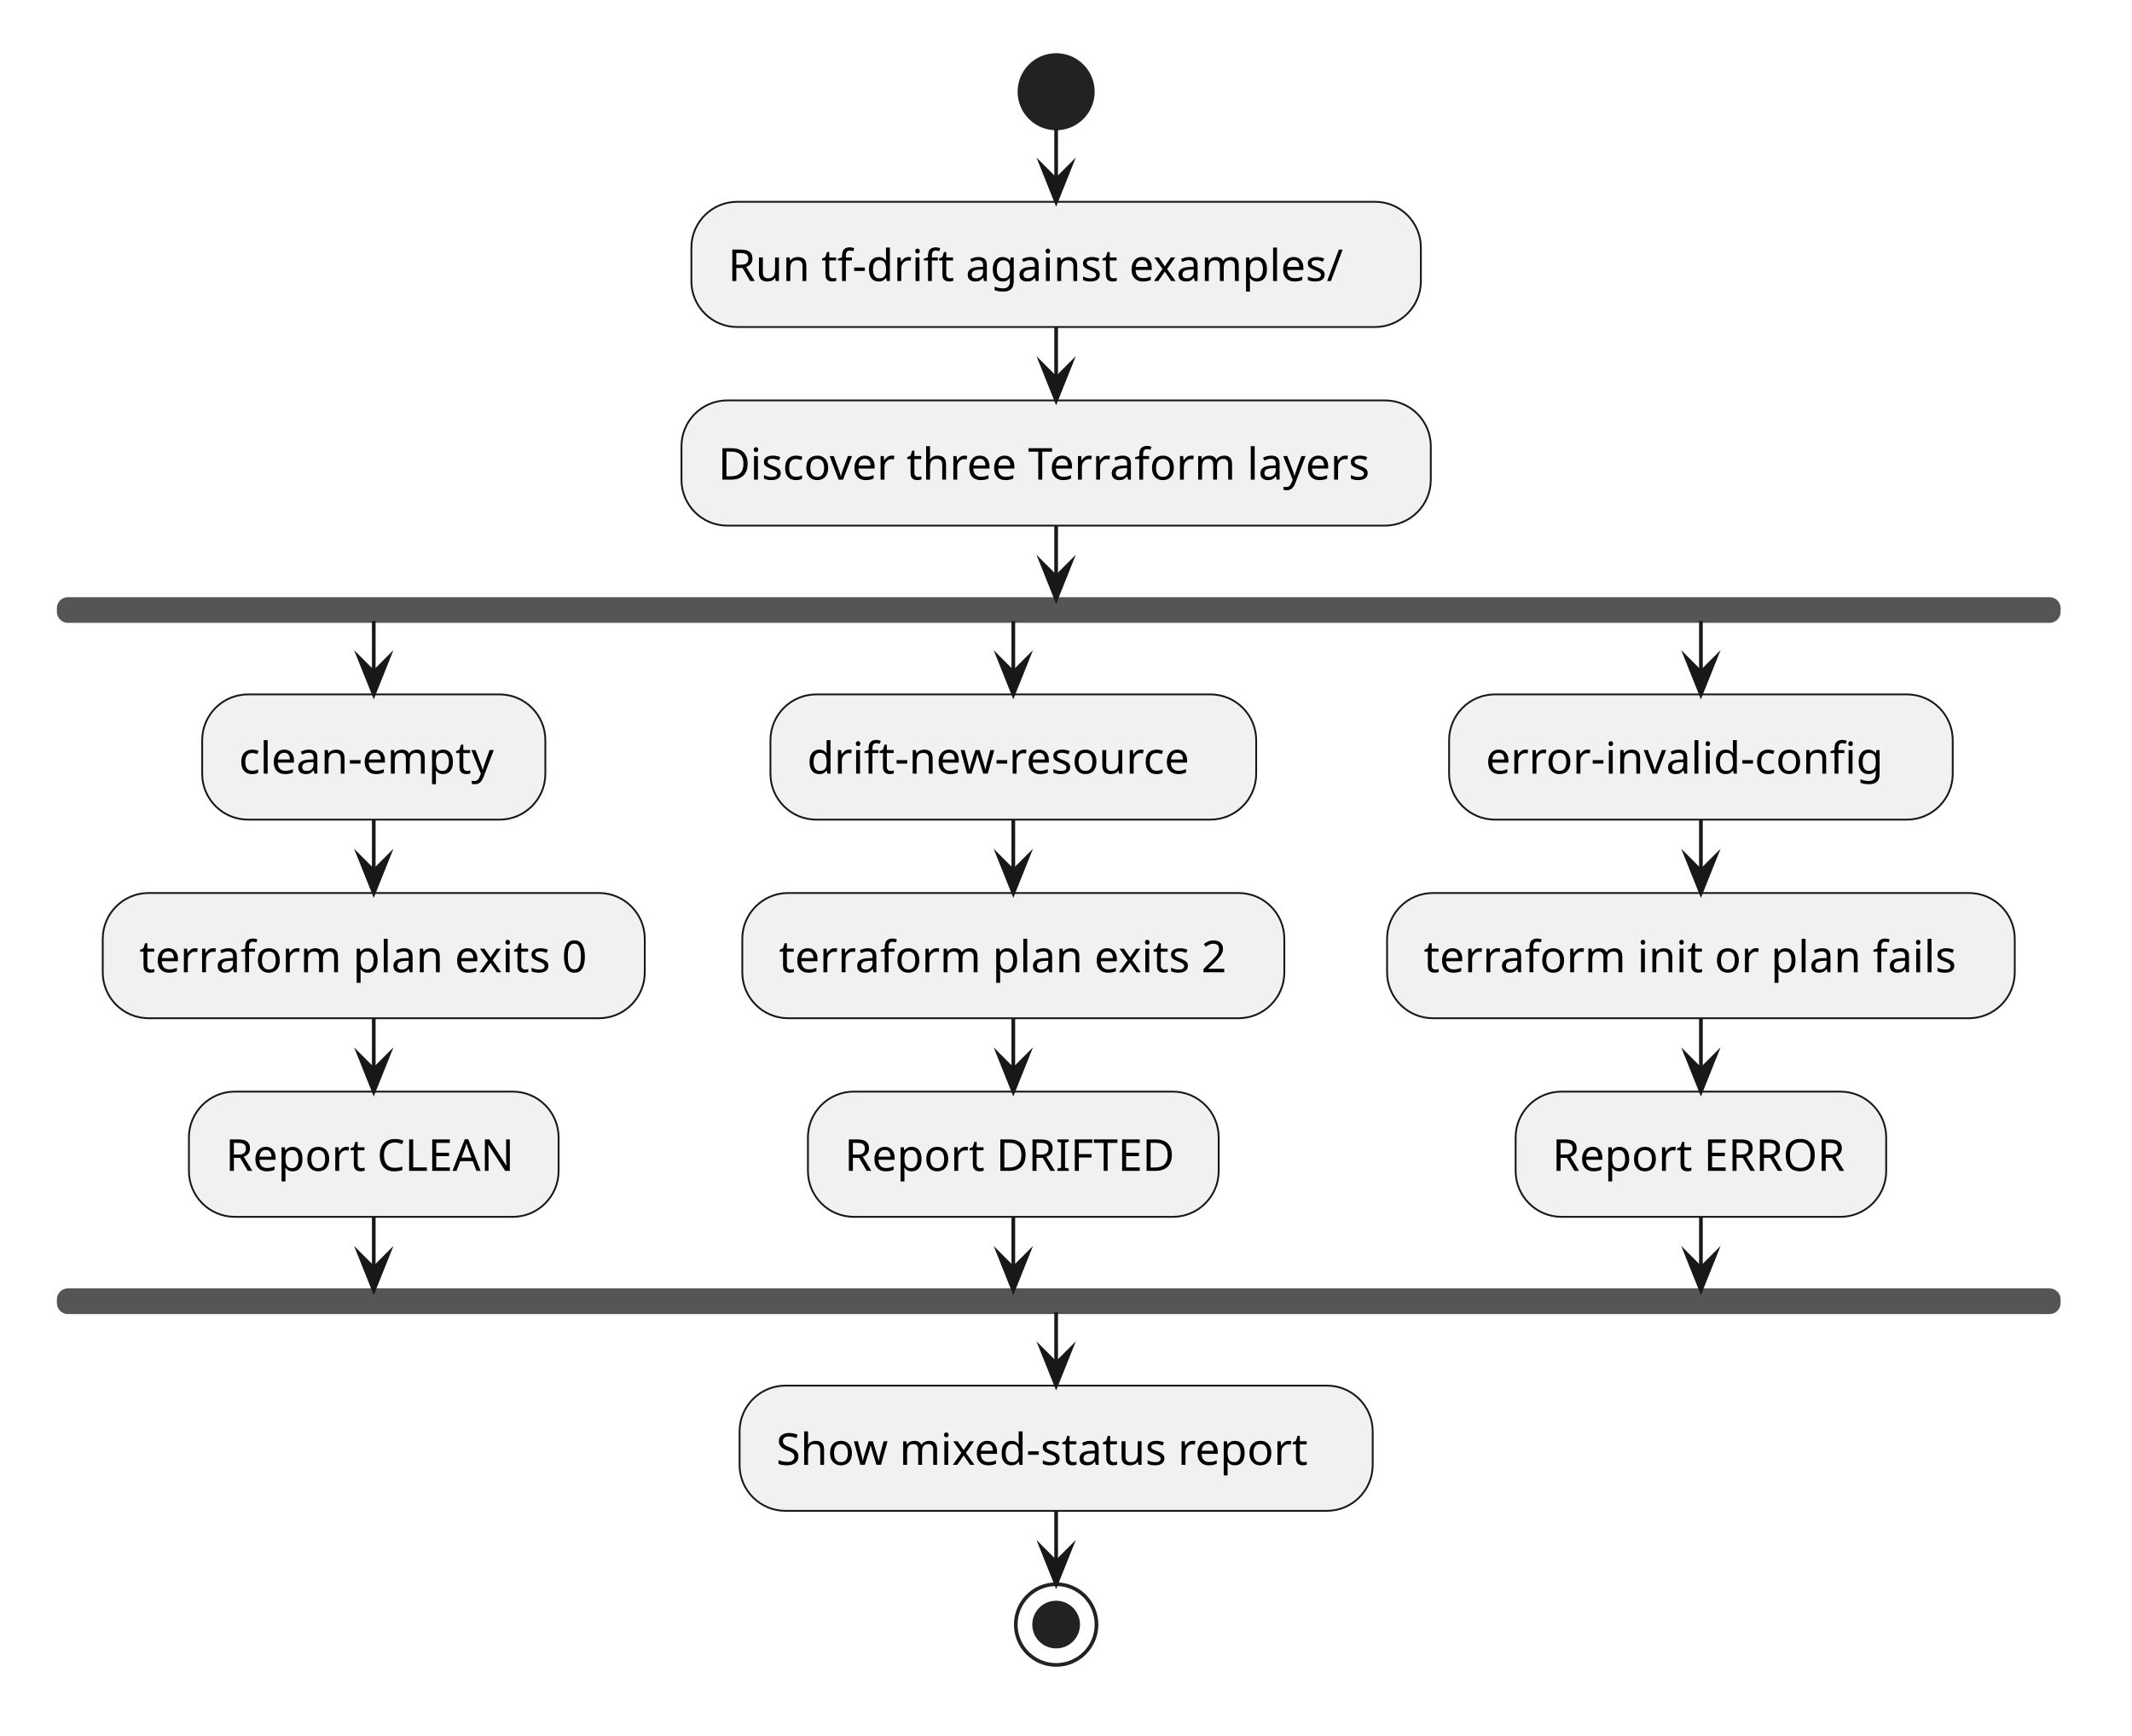
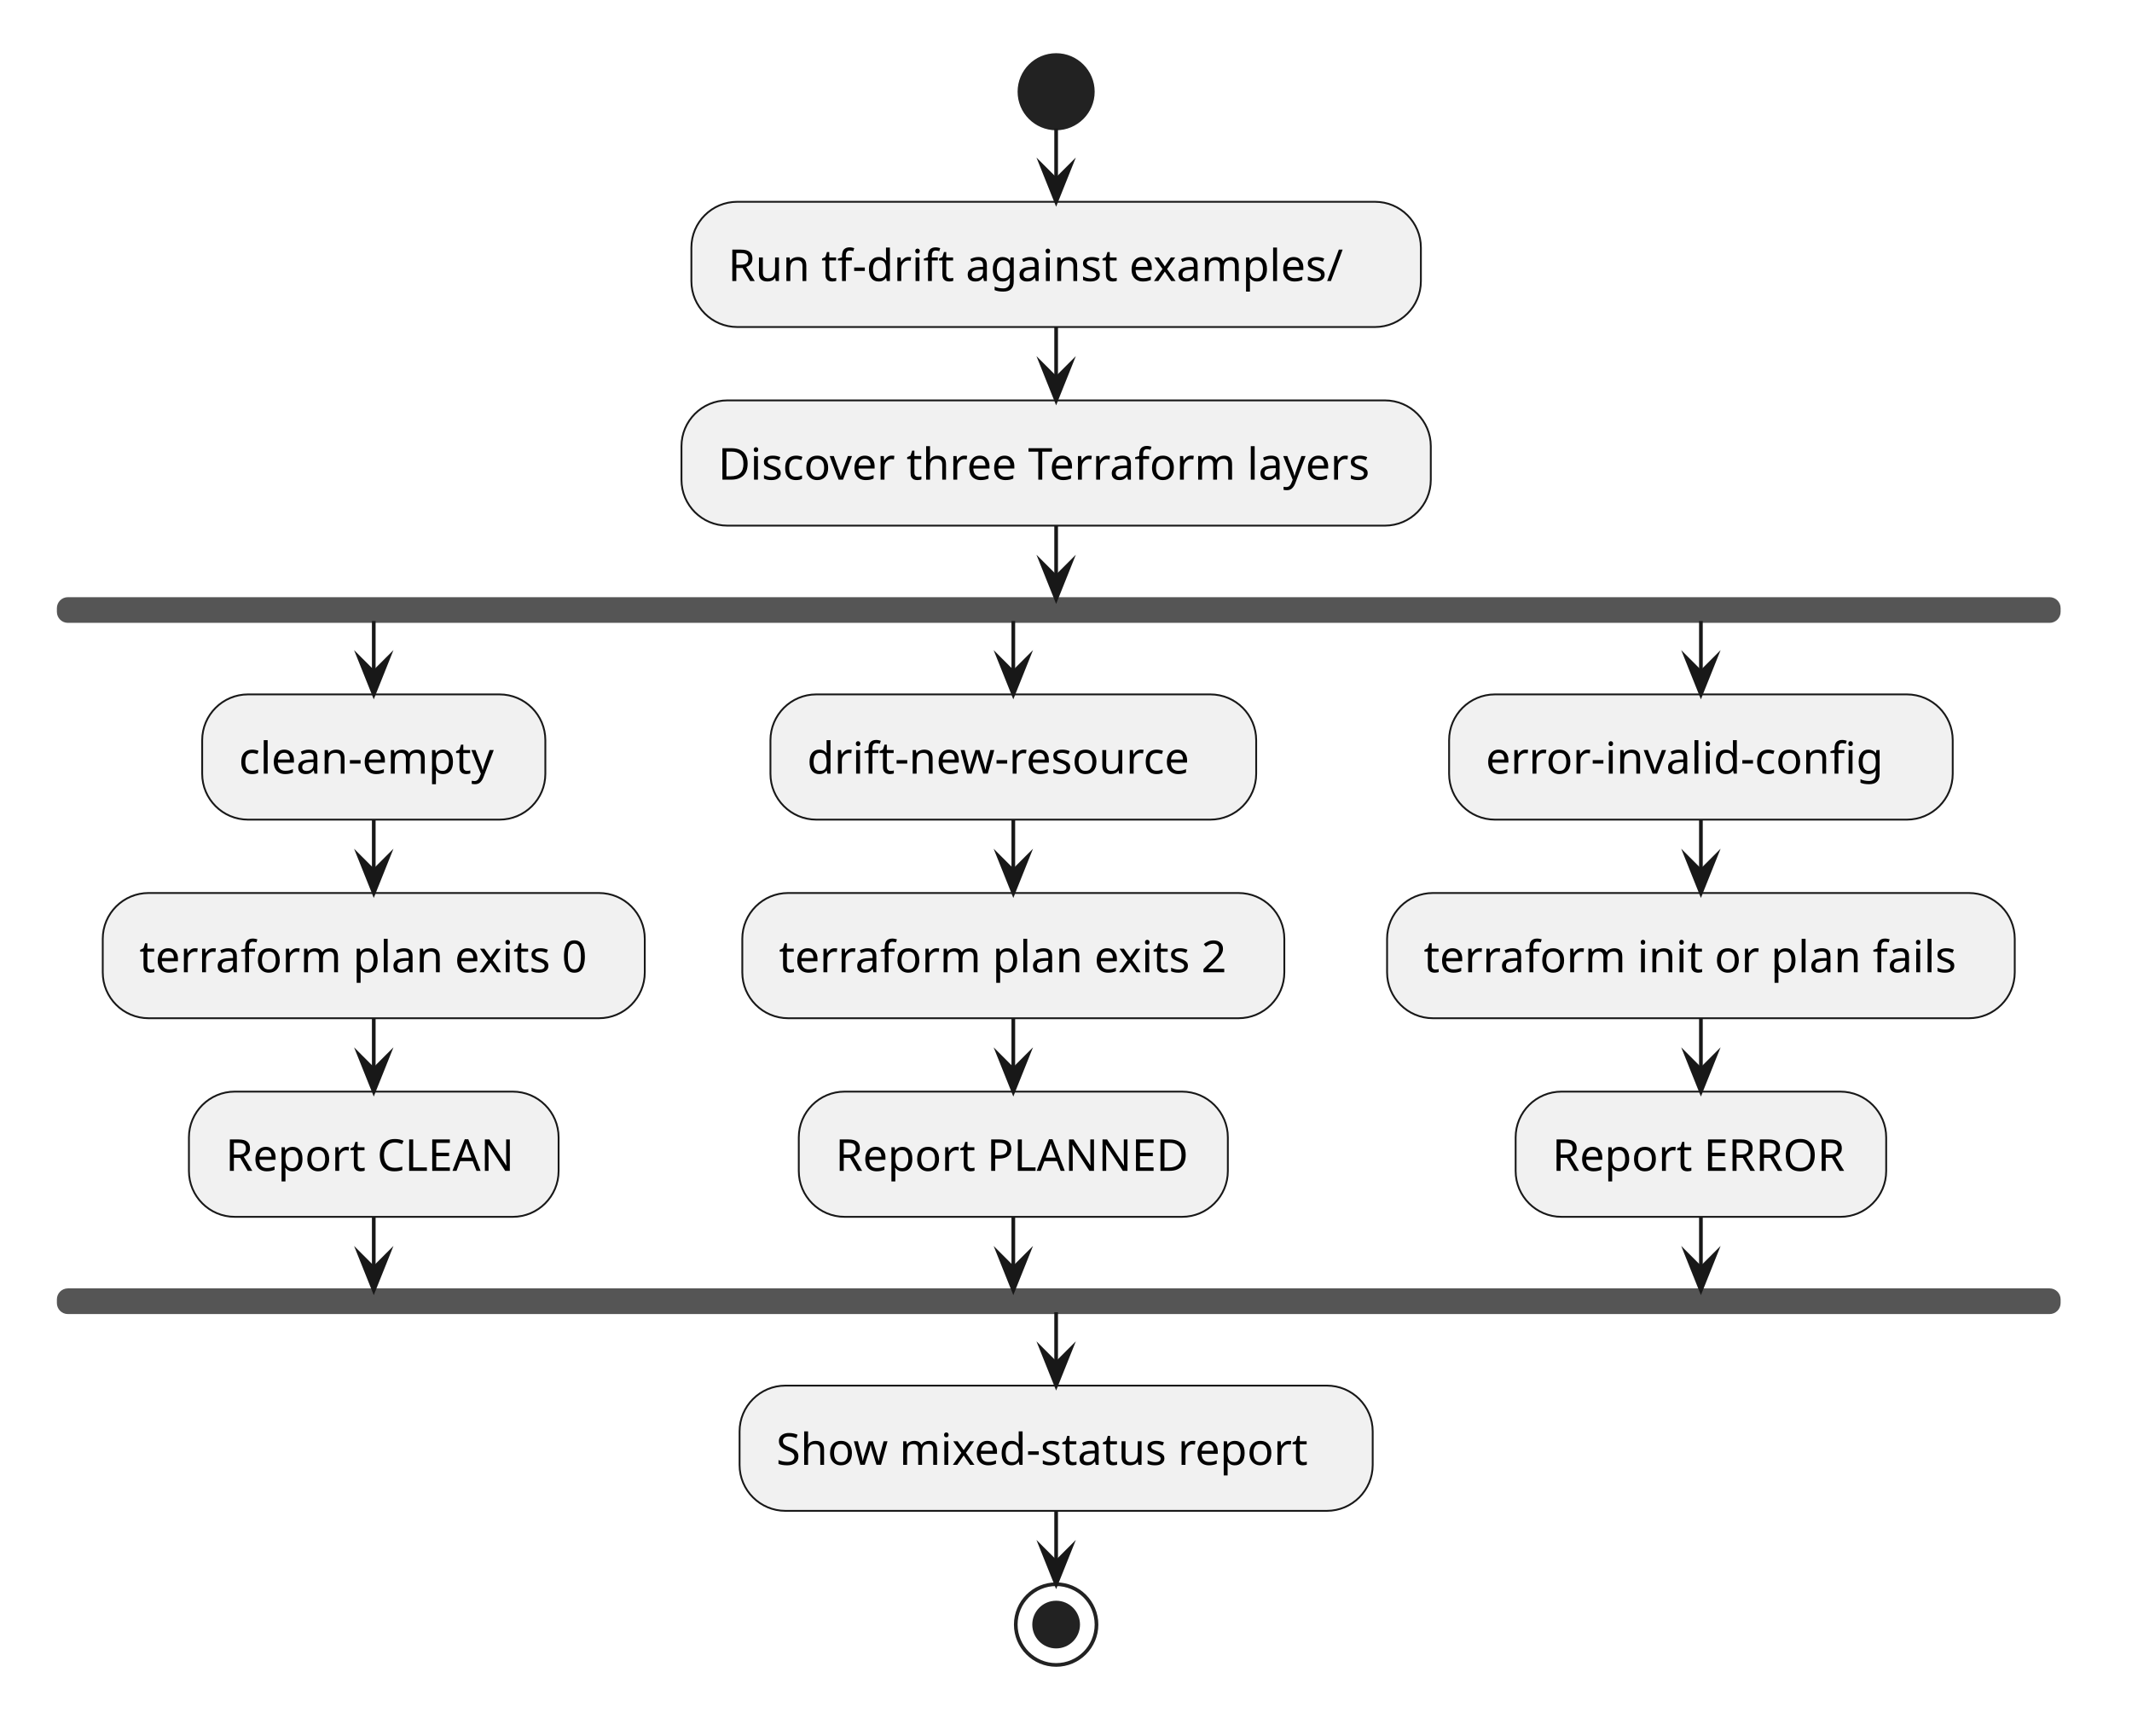
<svg xmlns="http://www.w3.org/2000/svg" contentStyleType="text/css" data-diagram-type="ACTIVITY" height="473px" preserveAspectRatio="none" style="width:581px;height:473px;" version="1.1" viewBox="0 0 581 473" width="581px" zoomAndPan="magnify">
  <defs />
  <g>
    <ellipse cx="287.812" cy="25" fill="#222222" rx="10" ry="10" style="stroke:#222222;stroke-width:1;" />
    <rect fill="#F1F1F1" height="34.133" rx="12.5" ry="12.5" style="stroke:#181818;stroke-width:0.5;" width="198.799" x="188.412" y="55" />
    <text fill="#000000" font-family="sans-serif" font-size="12" lengthAdjust="spacing" textLength="178.799" x="198.412" y="76.602">Run tf-drift against examples/</text>
    <rect fill="#F1F1F1" height="34.133" rx="12.5" ry="12.5" style="stroke:#181818;stroke-width:0.5;" width="204.201" x="185.711" y="109.133" />
    <text fill="#000000" font-family="sans-serif" font-size="12" lengthAdjust="spacing" textLength="184.201" x="195.711" y="130.734">Discover three Terraform layers</text>
    <rect fill="#555555" height="6" rx="2.5" ry="2.5" style="stroke:#555555;stroke-width:1;" width="545.047" x="16" y="163.266" />
    <rect fill="#F1F1F1" height="34.133" rx="12.5" ry="12.5" style="stroke:#181818;stroke-width:0.5;" width="93.518" x="55.097" y="189.266" />
    <text fill="#000000" font-family="sans-serif" font-size="12" lengthAdjust="spacing" textLength="73.518" x="65.097" y="210.867">clean-empty</text>
    <rect fill="#F1F1F1" height="34.133" rx="12.5" ry="12.5" style="stroke:#181818;stroke-width:0.5;" width="147.711" x="28" y="243.398" />
    <text fill="#000000" font-family="sans-serif" font-size="12" lengthAdjust="spacing" textLength="127.711" x="38" y="265">terraform plan exits 0</text>
    <rect fill="#F1F1F1" height="34.133" rx="12.5" ry="12.5" style="stroke:#181818;stroke-width:0.5;" width="100.742" x="51.484" y="297.531" />
    <text fill="#000000" font-family="sans-serif" font-size="12" lengthAdjust="spacing" textLength="80.742" x="61.484" y="319.133">Report CLEAN</text>
    <rect fill="#F1F1F1" height="34.133" rx="12.5" ry="12.5" style="stroke:#181818;stroke-width:0.5;" width="132.371" x="209.957" y="189.266" />
    <text fill="#000000" font-family="sans-serif" font-size="12" lengthAdjust="spacing" textLength="112.371" x="219.957" y="210.867">drift-new-resource</text>
    <rect fill="#F1F1F1" height="34.133" rx="12.5" ry="12.5" style="stroke:#181818;stroke-width:0.5;" width="147.711" x="202.287" y="243.398" />
    <text fill="#000000" font-family="sans-serif" font-size="12" lengthAdjust="spacing" textLength="127.711" x="212.287" y="265">terraform plan exits 2</text>
-     <rect fill="#F1F1F1" height="34.133" rx="12.5" ry="12.5" style="stroke:#181818;stroke-width:0.5;" width="111.939" x="220.173" y="297.531" />
-     <text fill="#000000" font-family="sans-serif" font-size="12" lengthAdjust="spacing" textLength="91.939" x="230.173" y="319.133">Report DRIFTED</text>
+     <rect fill="#F1F1F1" height="34.133" rx="12.5" ry="12.5" style="stroke:#181818;stroke-width:0.5;" width="116.926" x="217.68" y="297.531" />
+     <text fill="#000000" font-family="sans-serif" font-size="12" lengthAdjust="spacing" textLength="96.926" x="227.68" y="319.133">Report PLANNED</text>
    <rect fill="#F1F1F1" height="34.133" rx="12.5" ry="12.5" style="stroke:#181818;stroke-width:0.5;" width="137.246" x="394.899" y="189.266" />
    <text fill="#000000" font-family="sans-serif" font-size="12" lengthAdjust="spacing" textLength="117.246" x="404.899" y="210.867">error-invalid-config</text>
    <rect fill="#F1F1F1" height="34.133" rx="12.5" ry="12.5" style="stroke:#181818;stroke-width:0.5;" width="171.049" x="377.998" y="243.398" />
    <text fill="#000000" font-family="sans-serif" font-size="12" lengthAdjust="spacing" textLength="151.049" x="387.998" y="265">terraform init or plan fails</text>
    <rect fill="#F1F1F1" height="34.133" rx="12.5" ry="12.5" style="stroke:#181818;stroke-width:0.5;" width="100.982" x="413.031" y="297.531" />
    <text fill="#000000" font-family="sans-serif" font-size="12" lengthAdjust="spacing" textLength="80.982" x="423.031" y="319.133">Report ERROR</text>
    <rect fill="#555555" height="6" rx="2.5" ry="2.5" style="stroke:#555555;stroke-width:1;" width="545.047" x="16" y="351.664" />
    <rect fill="#F1F1F1" height="34.133" rx="12.5" ry="12.5" style="stroke:#181818;stroke-width:0.5;" width="172.537" x="201.543" y="377.664" />
    <text fill="#000000" font-family="sans-serif" font-size="12" lengthAdjust="spacing" textLength="152.537" x="211.543" y="399.266">Show mixed-status report</text>
    <ellipse cx="287.812" cy="442.797" fill="none" rx="11" ry="11" style="stroke:#222222;stroke-width:1;" />
    <ellipse cx="287.812" cy="442.797" fill="#222222" rx="6" ry="6" style="stroke:#222222;stroke-width:1;" />
    <line style="stroke:#181818;stroke-width:1;" x1="287.812" x2="287.812" y1="35" y2="55" />
    <polygon fill="#181818" points="283.812,45,287.812,55,291.812,45,287.812,49" style="stroke:#181818;stroke-width:1;stroke-linejoin:miter;stroke-miterlimit:10;" />
    <line style="stroke:#181818;stroke-width:1;" x1="287.812" x2="287.812" y1="89.133" y2="109.133" />
    <polygon fill="#181818" points="283.812,99.133,287.812,109.133,291.812,99.133,287.812,103.133" style="stroke:#181818;stroke-width:1;stroke-linejoin:miter;stroke-miterlimit:10;" />
    <line style="stroke:#181818;stroke-width:1;" x1="101.856" x2="101.856" y1="223.398" y2="243.398" />
    <polygon fill="#181818" points="97.856,233.398,101.856,243.398,105.856,233.398,101.856,237.398" style="stroke:#181818;stroke-width:1;stroke-linejoin:miter;stroke-miterlimit:10;" />
    <line style="stroke:#181818;stroke-width:1;" x1="101.856" x2="101.856" y1="277.531" y2="297.531" />
    <polygon fill="#181818" points="97.856,287.531,101.856,297.531,105.856,287.531,101.856,291.531" style="stroke:#181818;stroke-width:1;stroke-linejoin:miter;stroke-miterlimit:10;" />
    <line style="stroke:#181818;stroke-width:1;" x1="276.143" x2="276.143" y1="223.398" y2="243.398" />
    <polygon fill="#181818" points="272.143,233.398,276.143,243.398,280.143,233.398,276.143,237.398" style="stroke:#181818;stroke-width:1;stroke-linejoin:miter;stroke-miterlimit:10;" />
    <line style="stroke:#181818;stroke-width:1;" x1="276.143" x2="276.143" y1="277.531" y2="297.531" />
    <polygon fill="#181818" points="272.143,287.531,276.143,297.531,280.143,287.531,276.143,291.531" style="stroke:#181818;stroke-width:1;stroke-linejoin:miter;stroke-miterlimit:10;" />
    <line style="stroke:#181818;stroke-width:1;" x1="463.522" x2="463.522" y1="223.398" y2="243.398" />
    <polygon fill="#181818" points="459.522,233.398,463.522,243.398,467.522,233.398,463.522,237.398" style="stroke:#181818;stroke-width:1;stroke-linejoin:miter;stroke-miterlimit:10;" />
    <line style="stroke:#181818;stroke-width:1;" x1="463.522" x2="463.522" y1="277.531" y2="297.531" />
    <polygon fill="#181818" points="459.522,287.531,463.522,297.531,467.522,287.531,463.522,291.531" style="stroke:#181818;stroke-width:1;stroke-linejoin:miter;stroke-miterlimit:10;" />
    <line style="stroke:#181818;stroke-width:1;" x1="101.856" x2="101.856" y1="169.266" y2="189.266" />
    <polygon fill="#181818" points="97.856,179.266,101.856,189.266,105.856,179.266,101.856,183.266" style="stroke:#181818;stroke-width:1;stroke-linejoin:miter;stroke-miterlimit:10;" />
    <line style="stroke:#181818;stroke-width:1;" x1="276.143" x2="276.143" y1="169.266" y2="189.266" />
    <polygon fill="#181818" points="272.143,179.266,276.143,189.266,280.143,179.266,276.143,183.266" style="stroke:#181818;stroke-width:1;stroke-linejoin:miter;stroke-miterlimit:10;" />
    <line style="stroke:#181818;stroke-width:1;" x1="463.522" x2="463.522" y1="169.266" y2="189.266" />
    <polygon fill="#181818" points="459.522,179.266,463.522,189.266,467.522,179.266,463.522,183.266" style="stroke:#181818;stroke-width:1;stroke-linejoin:miter;stroke-miterlimit:10;" />
    <line style="stroke:#181818;stroke-width:1;" x1="101.856" x2="101.856" y1="331.664" y2="351.664" />
    <polygon fill="#181818" points="97.856,341.664,101.856,351.664,105.856,341.664,101.856,345.664" style="stroke:#181818;stroke-width:1;stroke-linejoin:miter;stroke-miterlimit:10;" />
    <line style="stroke:#181818;stroke-width:1;" x1="276.143" x2="276.143" y1="331.664" y2="351.664" />
    <polygon fill="#181818" points="272.143,341.664,276.143,351.664,280.143,341.664,276.143,345.664" style="stroke:#181818;stroke-width:1;stroke-linejoin:miter;stroke-miterlimit:10;" />
    <line style="stroke:#181818;stroke-width:1;" x1="463.522" x2="463.522" y1="331.664" y2="351.664" />
    <polygon fill="#181818" points="459.522,341.664,463.522,351.664,467.522,341.664,463.522,345.664" style="stroke:#181818;stroke-width:1;stroke-linejoin:miter;stroke-miterlimit:10;" />
    <line style="stroke:#181818;stroke-width:1;" x1="287.812" x2="287.812" y1="143.266" y2="163.266" />
    <polygon fill="#181818" points="283.812,153.266,287.812,163.266,291.812,153.266,287.812,157.266" style="stroke:#181818;stroke-width:1;stroke-linejoin:miter;stroke-miterlimit:10;" />
    <line style="stroke:#181818;stroke-width:1;" x1="287.812" x2="287.812" y1="357.664" y2="377.664" />
    <polygon fill="#181818" points="283.812,367.664,287.812,377.664,291.812,367.664,287.812,371.664" style="stroke:#181818;stroke-width:1;stroke-linejoin:miter;stroke-miterlimit:10;" />
    <line style="stroke:#181818;stroke-width:1;" x1="287.812" x2="287.812" y1="411.797" y2="431.797" />
    <polygon fill="#181818" points="283.812,421.797,287.812,431.797,291.812,421.797,287.812,425.797" style="stroke:#181818;stroke-width:1;stroke-linejoin:miter;stroke-miterlimit:10;" />
  </g>
</svg>
